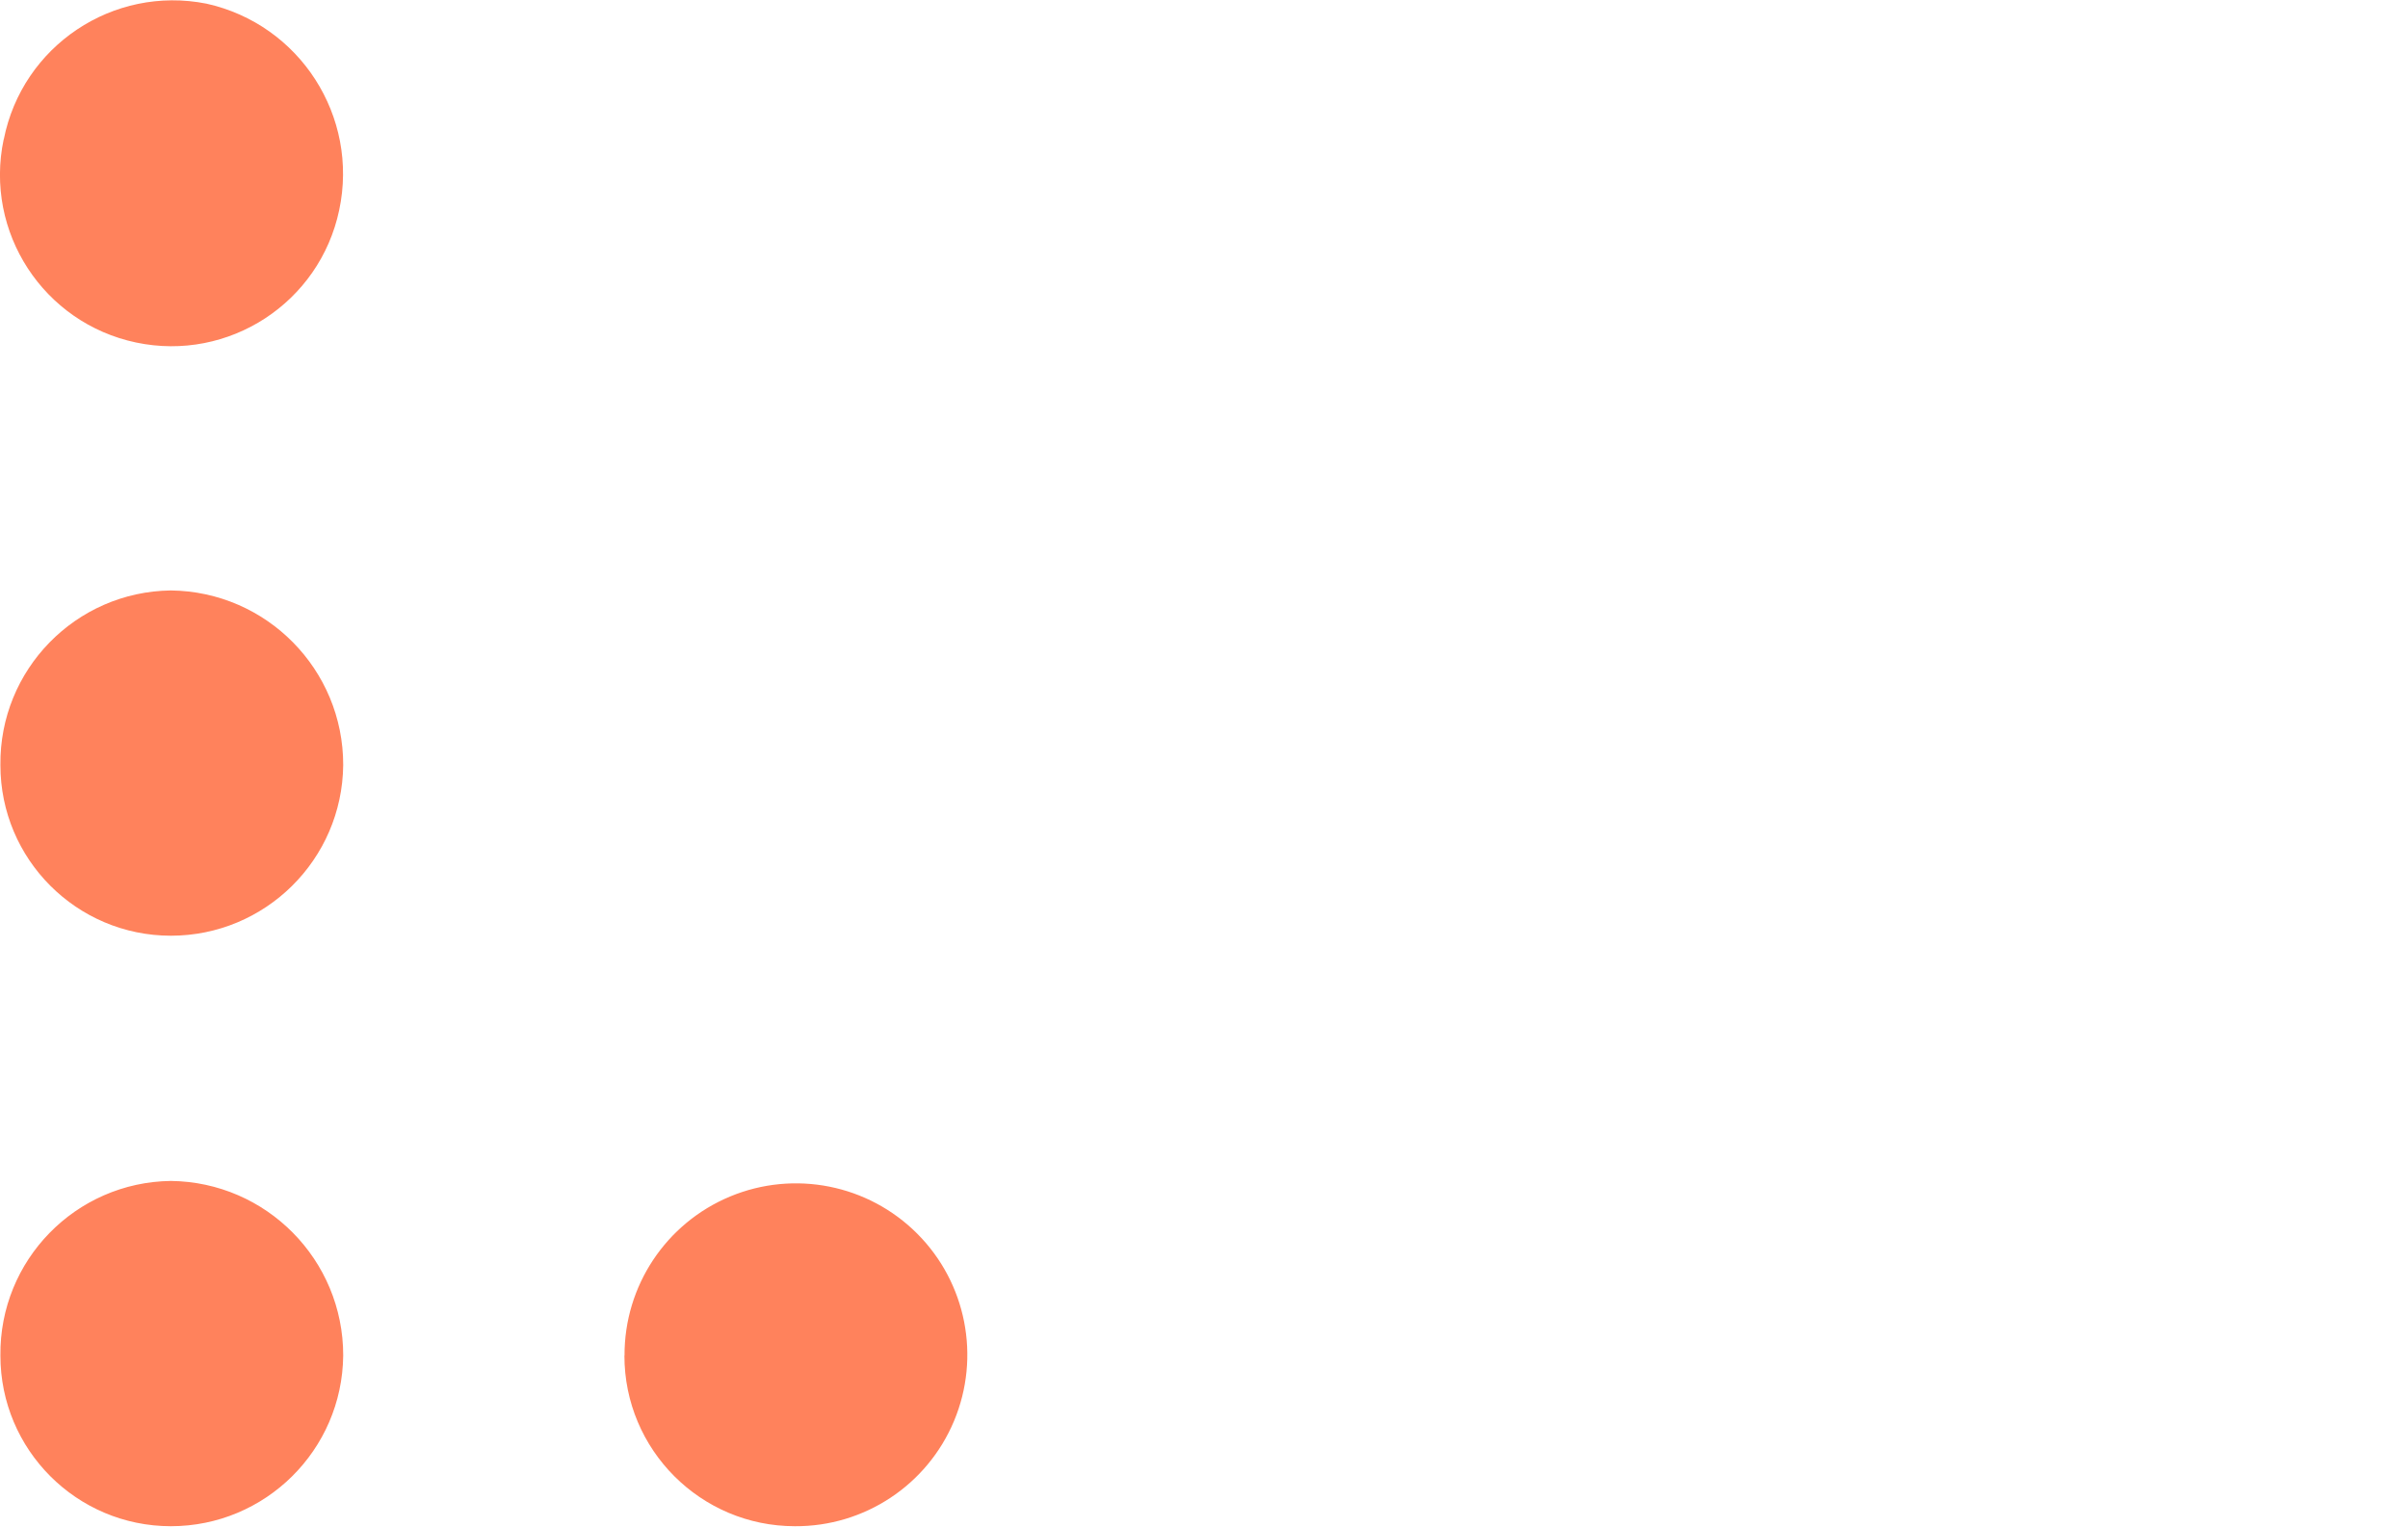
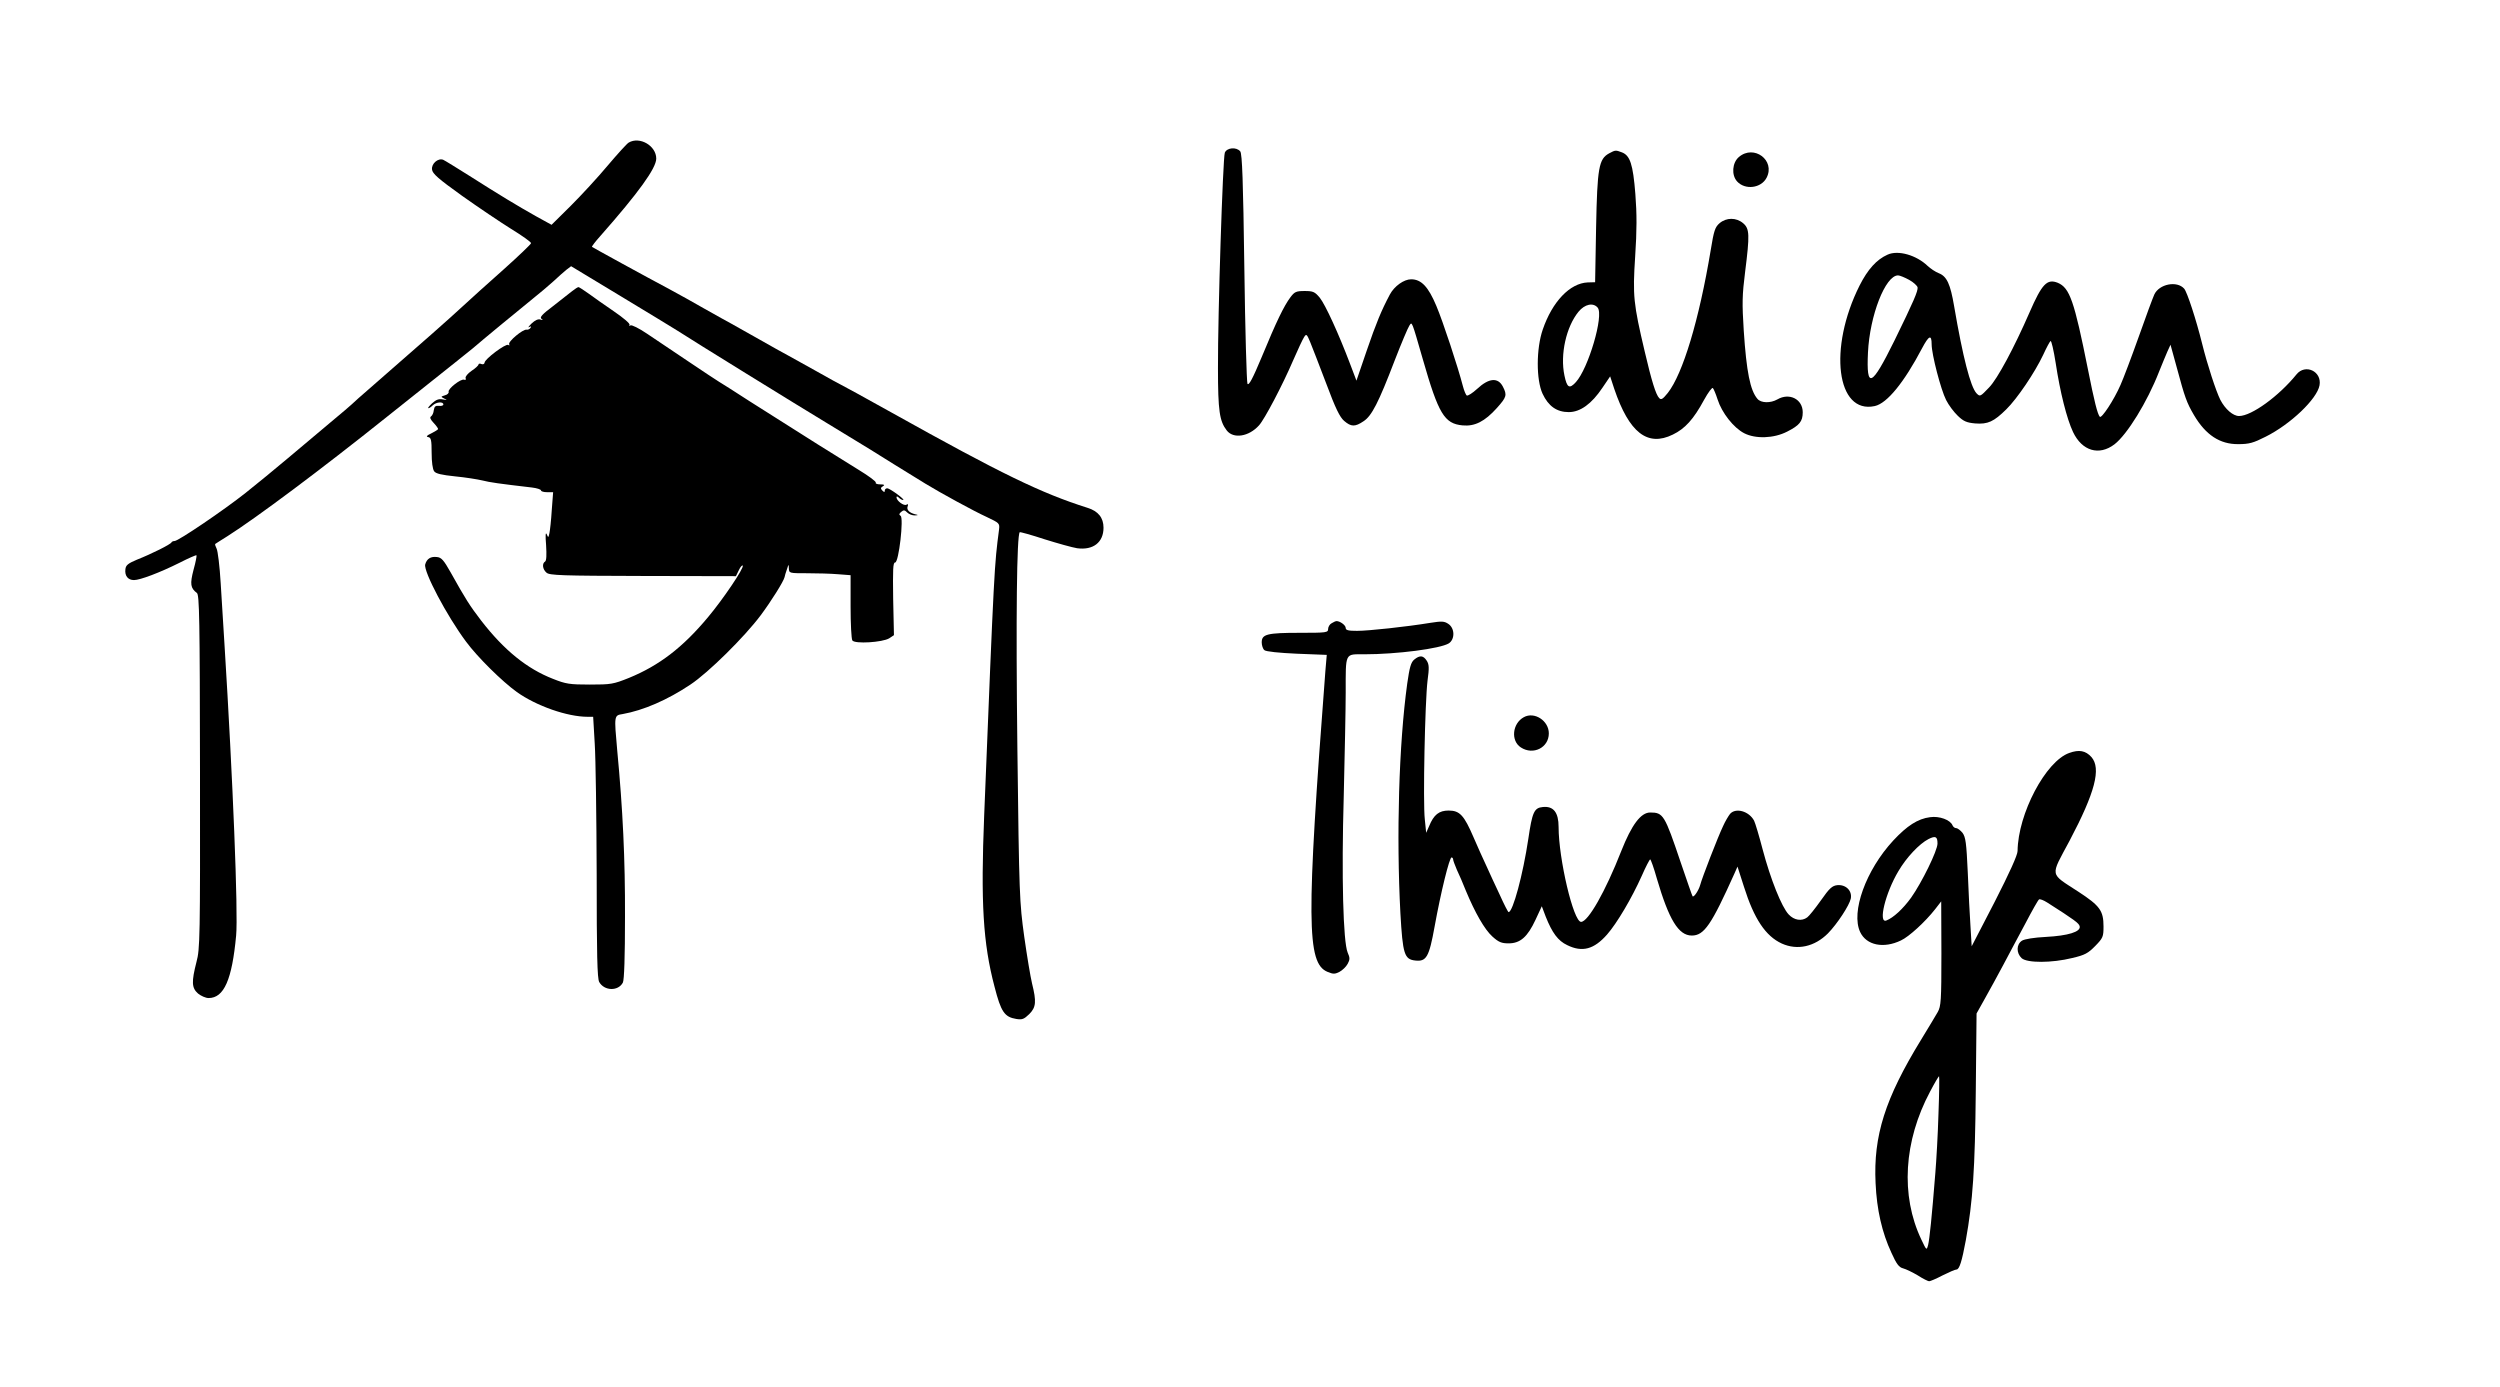
- <svg xmlns="http://www.w3.org/2000/svg" width="101" height="64.001" viewBox="0 0 101 64.001">
-   <g id="Group_6" data-name="Group 6" transform="translate(10475 -7417)">
-     <path id="lingoapp-icon" d="M2.858,56.844a7.242,7.242,0,0,1,7.148-7.323,7.312,7.312,0,0,1,7.23,7.323A7.23,7.23,0,0,1,10.006,64a7.153,7.153,0,0,1-7.148-7.156Zm0-24.762a7.242,7.242,0,0,1,7.148-7.323,7.312,7.312,0,0,1,7.23,7.323,7.23,7.23,0,0,1-7.23,7.156,7.153,7.153,0,0,1-7.148-7.156ZM3,5.842a7.233,7.233,0,0,1,8.5-5.69,7.31,7.31,0,0,1,5.568,8.657A7.189,7.189,0,0,1,2.995,5.843Zm26.036,51A7.189,7.189,0,1,1,36.179,64a7.153,7.153,0,0,1-7.148-7.156Z" transform="translate(-10477.841 7417.001)" fill="#ff825c" fill-rule="evenodd" />
+ <svg xmlns="http://www.w3.org/2000/svg" version="1.0" width="1280pt" height="710pt" viewBox="0 0 1280 710" preserveAspectRatio="xMidYMid meet">
+   <g transform="translate(0,710) scale(0.1,-0.1)" fill="#000000" stroke="none">
+     <path d="M3219 6370 c-9 -5 -57 -58 -107 -117 -50 -60 -135 -152 -189 -206 l-99 -98 -80 44 c-96 54 -187 109 -341 207 -65 41 -125 78 -134 82 -26 10 -61 -20 -57 -50 2 -21 33 -48 153 -134 83 -59 196 -135 252 -170 57 -35 102 -67 102 -73 0 -5 -64 -66 -141 -135 -78 -69 -173 -155 -212 -191 -67 -62 -198 -178 -452 -399 -60 -52 -111 -97 -114 -101 -3 -3 -50 -44 -106 -90 -55 -46 -154 -129 -220 -185 -65 -55 -163 -135 -217 -178 -111 -88 -344 -246 -363 -246 -7 0 -14 -3 -16 -7 -4 -10 -102 -59 -178 -89 -45 -19 -56 -28 -58 -49 -4 -33 13 -55 44 -55 31 0 132 38 234 89 45 23 84 40 86 38 2 -2 -4 -35 -15 -74 -19 -73 -16 -94 17 -119 13 -9 15 -133 16 -915 1 -850 0 -908 -18 -974 -26 -102 -25 -133 8 -162 15 -12 39 -23 54 -23 79 0 120 94 141 320 11 114 -17 807 -59 1480 -6 91 -15 236 -20 323 -5 87 -15 167 -21 178 -6 12 -9 22 -7 24 2 1 30 20 63 40 145 92 475 338 820 614 365 290 410 327 435 347 51 44 217 181 295 244 44 35 98 81 120 101 22 21 51 46 64 57 l25 19 255 -154 c141 -85 272 -165 291 -177 67 -44 616 -383 770 -476 85 -52 182 -111 215 -131 53 -34 182 -113 284 -176 77 -47 249 -141 313 -170 65 -31 67 -32 63 -65 -24 -185 -24 -171 -76 -1463 -18 -445 -6 -654 53 -877 33 -129 51 -155 111 -165 31 -5 40 -1 67 25 35 35 37 64 14 157 -8 33 -26 141 -40 240 -24 174 -26 207 -35 961 -8 680 -3 1093 12 1109 3 2 60 -14 127 -36 67 -21 142 -42 167 -46 82 -11 135 30 135 105 0 51 -27 85 -82 102 -237 75 -441 174 -1000 486 -142 79 -260 144 -262 144 -2 0 -63 34 -136 75 -73 41 -134 75 -135 75 -2 0 -78 43 -170 95 -92 52 -169 95 -170 95 -1 0 -42 23 -91 51 -49 28 -127 72 -174 97 -126 67 -394 214 -399 218 -2 2 17 27 43 56 195 221 286 347 286 396 0 66 -85 115 -141 82z" />
+     <path d="M6271 6318 c-10 -29 -36 -828 -35 -1103 0 -220 8 -271 45 -319 34 -44 113 -32 165 26 28 30 121 207 175 333 24 55 49 109 56 119 11 18 14 16 31 -25 10 -24 47 -120 82 -212 48 -129 70 -173 92 -192 36 -31 56 -31 99 -2 42 27 77 95 160 312 34 88 68 168 75 178 14 21 11 28 69 -173 80 -279 110 -329 203 -338 63 -6 114 20 176 89 50 56 53 66 31 109 -25 49 -72 45 -132 -11 -24 -22 -48 -37 -53 -34 -5 3 -14 25 -20 48 -25 97 -102 331 -136 411 -41 98 -77 136 -129 136 -37 0 -86 -35 -109 -78 -43 -81 -70 -146 -118 -286 l-53 -155 -33 87 c-58 153 -126 302 -155 338 -25 30 -34 34 -77 34 -44 0 -52 -4 -73 -32 -33 -44 -72 -124 -147 -306 -46 -110 -66 -148 -73 -137 -4 9 -12 276 -16 595 -6 442 -11 583 -21 595 -20 24 -69 19 -79 -7z" />
+     <path d="M8239 6315 c-53 -29 -61 -72 -67 -380 l-5 -280 -38 -1 c-91 -4 -181 -98 -230 -241 -34 -98 -34 -258 -1 -329 30 -64 73 -94 134 -94 59 0 117 42 172 124 l40 59 21 -64 c76 -224 170 -298 300 -234 62 30 106 78 160 178 21 38 41 65 45 60 4 -4 15 -30 24 -58 22 -69 82 -145 136 -173 58 -30 152 -27 220 8 63 32 80 52 80 99 0 67 -68 102 -130 66 -35 -20 -84 -19 -102 3 -37 43 -56 138 -70 349 -9 141 -8 182 7 301 24 190 23 221 -10 249 -35 30 -86 30 -121 0 -23 -20 -29 -38 -45 -137 -60 -360 -143 -634 -220 -732 -26 -32 -34 -37 -44 -26 -17 17 -39 88 -74 238 -58 246 -62 285 -49 486 9 135 9 218 1 321 -12 152 -27 197 -69 213 -32 12 -33 12 -65 -5z m-59 -790 c33 -39 -48 -313 -112 -382 -33 -36 -45 -28 -58 34 -23 108 9 250 72 327 32 39 75 48 98 21z" />
+     <path d="M8903 6296 c-34 -29 -39 -92 -9 -125 41 -45 123 -35 151 19 46 89 -65 172 -142 106z" />
+     <path d="M9664 5796 c-56 -25 -101 -75 -143 -158 -161 -321 -118 -660 78 -617 63 14 150 121 242 296 35 66 49 72 49 20 0 -51 47 -232 74 -285 13 -26 40 -62 60 -81 29 -28 45 -35 89 -39 65 -5 95 9 159 72 56 55 146 188 189 279 17 37 34 69 38 71 4 3 16 -48 26 -112 23 -152 57 -286 89 -354 46 -97 133 -123 212 -63 65 50 168 217 228 371 15 38 35 85 43 104 l16 35 33 -120 c40 -149 50 -177 87 -240 60 -102 133 -150 227 -149 55 0 77 6 140 38 128 64 263 193 276 263 13 72 -73 112 -118 56 -90 -111 -230 -213 -294 -213 -31 0 -71 35 -96 83 -22 44 -66 178 -93 287 -31 125 -77 265 -92 282 -37 42 -128 24 -153 -30 -7 -15 -43 -112 -80 -217 -37 -104 -79 -215 -93 -246 -34 -78 -97 -173 -106 -163 -12 14 -28 78 -61 244 -70 350 -93 416 -154 442 -55 22 -81 -5 -145 -152 -78 -179 -164 -340 -207 -384 -45 -47 -46 -48 -64 -30 -31 33 -70 184 -115 447 -19 112 -37 152 -78 168 -18 7 -43 24 -57 37 -58 56 -152 83 -206 58z m111 -129 c22 -12 41 -30 43 -38 3 -18 -20 -72 -119 -274 -117 -237 -144 -249 -135 -60 9 189 89 395 154 395 9 0 35 -11 57 -23z" />
+     <path d="M2930 5610 c-14 -11 -58 -46 -98 -77 -56 -42 -70 -58 -60 -65 10 -7 8 -8 -5 -4 -12 4 -28 -4 -45 -20 -15 -15 -21 -23 -13 -19 10 6 12 4 7 -4 -4 -6 -13 -10 -20 -9 -18 4 -97 -62 -89 -75 3 -6 1 -7 -5 -3 -13 8 -121 -73 -121 -91 -1 -7 -8 -10 -16 -7 -8 4 -15 2 -15 -2 0 -5 -16 -20 -36 -33 -19 -13 -33 -30 -30 -37 3 -8 0 -11 -8 -8 -16 6 -84 -47 -79 -62 2 -6 -6 -15 -19 -18 -22 -7 -22 -7 -3 -17 17 -8 15 -8 -8 -4 -20 4 -34 -1 -55 -20 -15 -14 -23 -25 -19 -25 5 0 15 7 23 15 18 17 54 20 54 4 0 -5 -10 -9 -22 -7 -18 2 -24 -3 -27 -22 -1 -14 -8 -28 -14 -32 -8 -5 -3 -16 13 -33 14 -15 24 -29 23 -32 -1 -3 -17 -13 -35 -22 -24 -11 -28 -17 -15 -19 14 -3 17 -15 17 -81 0 -46 5 -84 13 -94 8 -12 39 -19 107 -26 52 -5 115 -15 140 -21 40 -10 82 -16 253 -36 26 -3 47 -10 47 -15 0 -5 14 -9 31 -9 l31 0 -7 -92 c-3 -51 -9 -104 -12 -118 -5 -24 -6 -24 -14 -5 -6 13 -7 -8 -3 -56 3 -50 2 -79 -5 -84 -17 -10 -13 -40 7 -57 15 -14 78 -16 493 -17 l477 -1 15 31 c8 17 17 27 20 23 7 -12 -100 -171 -178 -264 -130 -156 -251 -248 -405 -311 -80 -32 -92 -34 -200 -34 -103 0 -123 3 -188 29 -134 52 -251 147 -368 298 -59 77 -80 110 -157 248 -35 62 -47 76 -70 78 -32 4 -52 -9 -60 -38 -9 -36 110 -262 209 -395 59 -80 185 -204 260 -258 101 -72 259 -127 363 -127 l28 0 8 -137 c5 -76 9 -376 10 -668 0 -414 3 -535 13 -553 26 -46 97 -48 121 -3 7 13 11 132 11 338 1 292 -11 548 -40 853 -16 178 -16 177 28 184 106 19 229 72 347 151 92 61 277 244 360 355 53 71 117 173 122 195 1 6 6 24 12 40 9 28 9 29 10 5 1 -25 2 -25 94 -25 50 0 121 -2 157 -5 l65 -5 0 -160 c0 -88 4 -166 9 -174 12 -19 155 -10 189 11 l24 16 -4 186 c-2 151 -1 186 10 186 19 0 45 229 28 239 -9 6 -8 11 3 20 13 11 18 10 31 -3 9 -9 26 -15 38 -15 20 1 21 2 2 6 -30 8 -44 23 -38 40 4 11 3 14 -6 9 -13 -8 -51 20 -51 38 0 6 5 5 12 -2 7 -7 16 -12 22 -12 14 0 -67 59 -81 60 -7 0 -13 -5 -13 -12 0 -9 -3 -9 -12 0 -10 10 -10 15 2 22 12 7 8 10 -13 10 -16 0 -26 4 -23 9 3 5 -36 34 -87 65 -90 55 -275 171 -558 351 -77 50 -148 95 -157 100 -10 6 -80 52 -157 104 -77 52 -173 116 -213 143 -40 27 -78 46 -84 42 -6 -4 -8 -3 -5 3 4 6 -33 37 -80 69 -48 33 -107 74 -131 92 -24 17 -47 32 -50 32 -4 0 -18 -9 -32 -20z" />
+     <path d="M6818 3909 c-10 -5 -18 -19 -18 -29 0 -19 -8 -20 -144 -20 -169 0 -196 -7 -196 -49 0 -15 6 -34 14 -40 8 -7 75 -14 166 -18 l153 -6 -7 -82 c-98 -1279 -96 -1497 11 -1541 29 -12 37 -12 61 0 15 8 34 26 42 41 12 22 12 31 0 58 -23 55 -32 389 -20 802 5 209 10 448 10 530 0 207 -5 195 94 195 169 0 390 29 434 56 32 21 31 78 -3 100 -21 14 -34 14 -92 5 -122 -20 -316 -41 -375 -41 -44 0 -58 3 -58 15 0 14 -29 35 -47 35 -4 0 -16 -5 -25 -11z" />
+     <path d="M7241 3723 c-17 -14 -24 -39 -36 -123 -43 -313 -56 -776 -35 -1175 12 -211 20 -237 77 -243 56 -6 70 18 98 173 32 177 76 355 87 355 4 0 8 -5 8 -10 0 -6 9 -29 19 -53 11 -23 32 -71 46 -107 47 -113 96 -199 136 -235 32 -29 47 -35 83 -35 60 0 97 33 138 121 l32 69 20 -53 c33 -83 63 -124 110 -146 77 -38 137 -22 204 54 51 58 127 187 178 301 20 46 40 84 43 84 3 0 19 -44 34 -98 62 -211 111 -292 179 -292 63 0 100 54 219 319 l15 34 33 -103 c52 -165 111 -253 194 -291 80 -36 168 -16 236 52 48 49 110 144 117 178 8 40 -25 73 -69 69 -26 -3 -40 -15 -84 -78 -29 -41 -61 -81 -70 -87 -28 -21 -67 -15 -95 15 -36 38 -93 181 -133 332 -18 69 -38 136 -44 148 -26 49 -94 68 -123 35 -8 -10 -25 -38 -36 -63 -26 -54 -108 -266 -117 -301 -7 -26 -32 -65 -39 -58 -2 2 -29 80 -61 174 -82 243 -89 255 -156 255 -48 0 -95 -63 -148 -197 -82 -209 -170 -363 -206 -363 -39 0 -115 323 -115 486 0 74 -26 108 -81 102 -44 -4 -54 -26 -74 -163 -27 -181 -79 -375 -101 -375 -3 0 -23 39 -45 88 -23 48 -53 114 -68 147 -16 33 -45 99 -66 147 -49 114 -71 138 -128 138 -49 0 -76 -21 -100 -80 l-15 -34 -7 69 c-10 87 1 604 14 710 9 66 8 83 -4 102 -18 28 -36 29 -64 6z" />
+     <path d="M7802 3428 c-59 -32 -68 -121 -15 -155 63 -41 143 -1 143 72 0 65 -74 113 -128 83z" />
+     <path d="M10595 3245 c-121 -42 -263 -312 -265 -502 0 -21 -41 -111 -117 -260 l-118 -228 -6 100 c-4 55 -10 180 -14 278 -7 153 -11 181 -27 203 -11 13 -25 24 -33 24 -7 0 -15 7 -18 14 -11 28 -67 49 -115 42 -63 -8 -118 -44 -188 -119 -141 -152 -218 -367 -170 -469 32 -68 120 -86 209 -43 41 19 124 95 175 160 l31 40 1 -267 c0 -242 -2 -270 -19 -300 -10 -18 -49 -82 -86 -143 -183 -299 -244 -490 -232 -733 6 -136 33 -253 81 -356 26 -58 39 -75 60 -80 15 -4 48 -20 75 -36 26 -17 53 -30 58 -30 6 0 37 13 69 30 32 16 64 30 71 30 15 0 28 42 48 150 36 200 47 363 51 763 l4 398 43 77 c24 42 66 120 94 172 28 52 78 148 113 212 34 65 65 120 70 123 5 3 23 -4 42 -16 138 -88 163 -106 166 -122 6 -28 -60 -48 -173 -54 -60 -3 -109 -11 -122 -19 -30 -19 -30 -64 -2 -90 28 -25 154 -25 259 1 64 15 81 24 118 62 39 40 42 47 42 99 0 81 -18 106 -128 178 -150 98 -146 74 -46 261 131 248 163 371 112 429 -30 33 -63 39 -113 21z m-675 -464 c0 -36 -80 -199 -135 -277 -42 -58 -91 -103 -127 -117 -43 -16 -5 141 62 253 41 70 107 140 154 164 36 18 46 13 46 -23z m5 -1383 c-3 -106 -11 -242 -16 -303 -18 -227 -30 -341 -37 -369 -8 -29 -8 -29 -35 28 -107 225 -90 504 45 757 23 44 44 79 46 79 2 0 1 -87 -3 -192z" />
  </g>
</svg>
